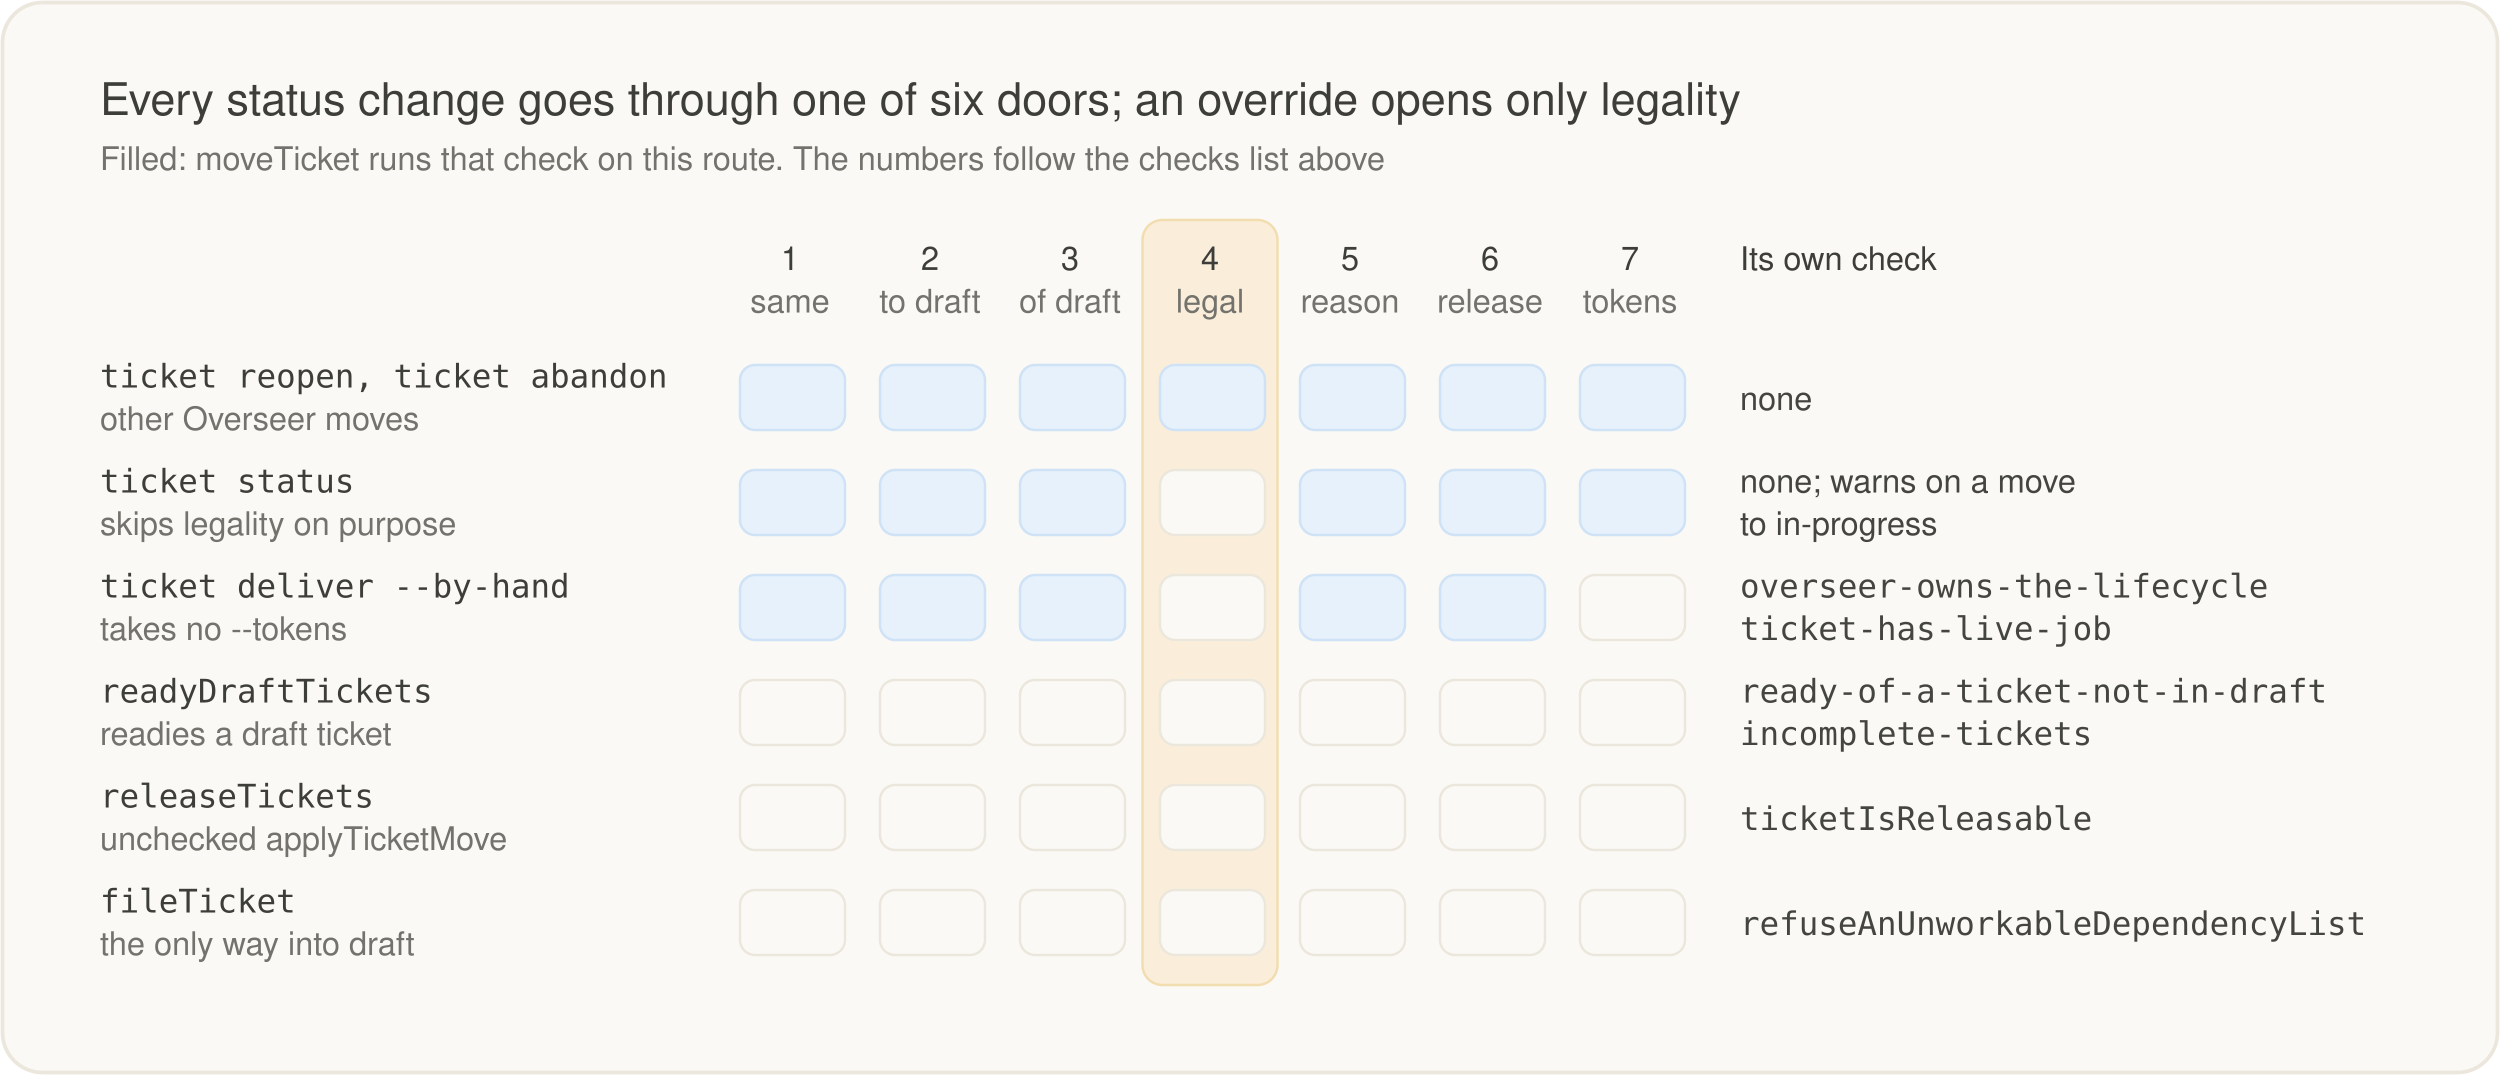
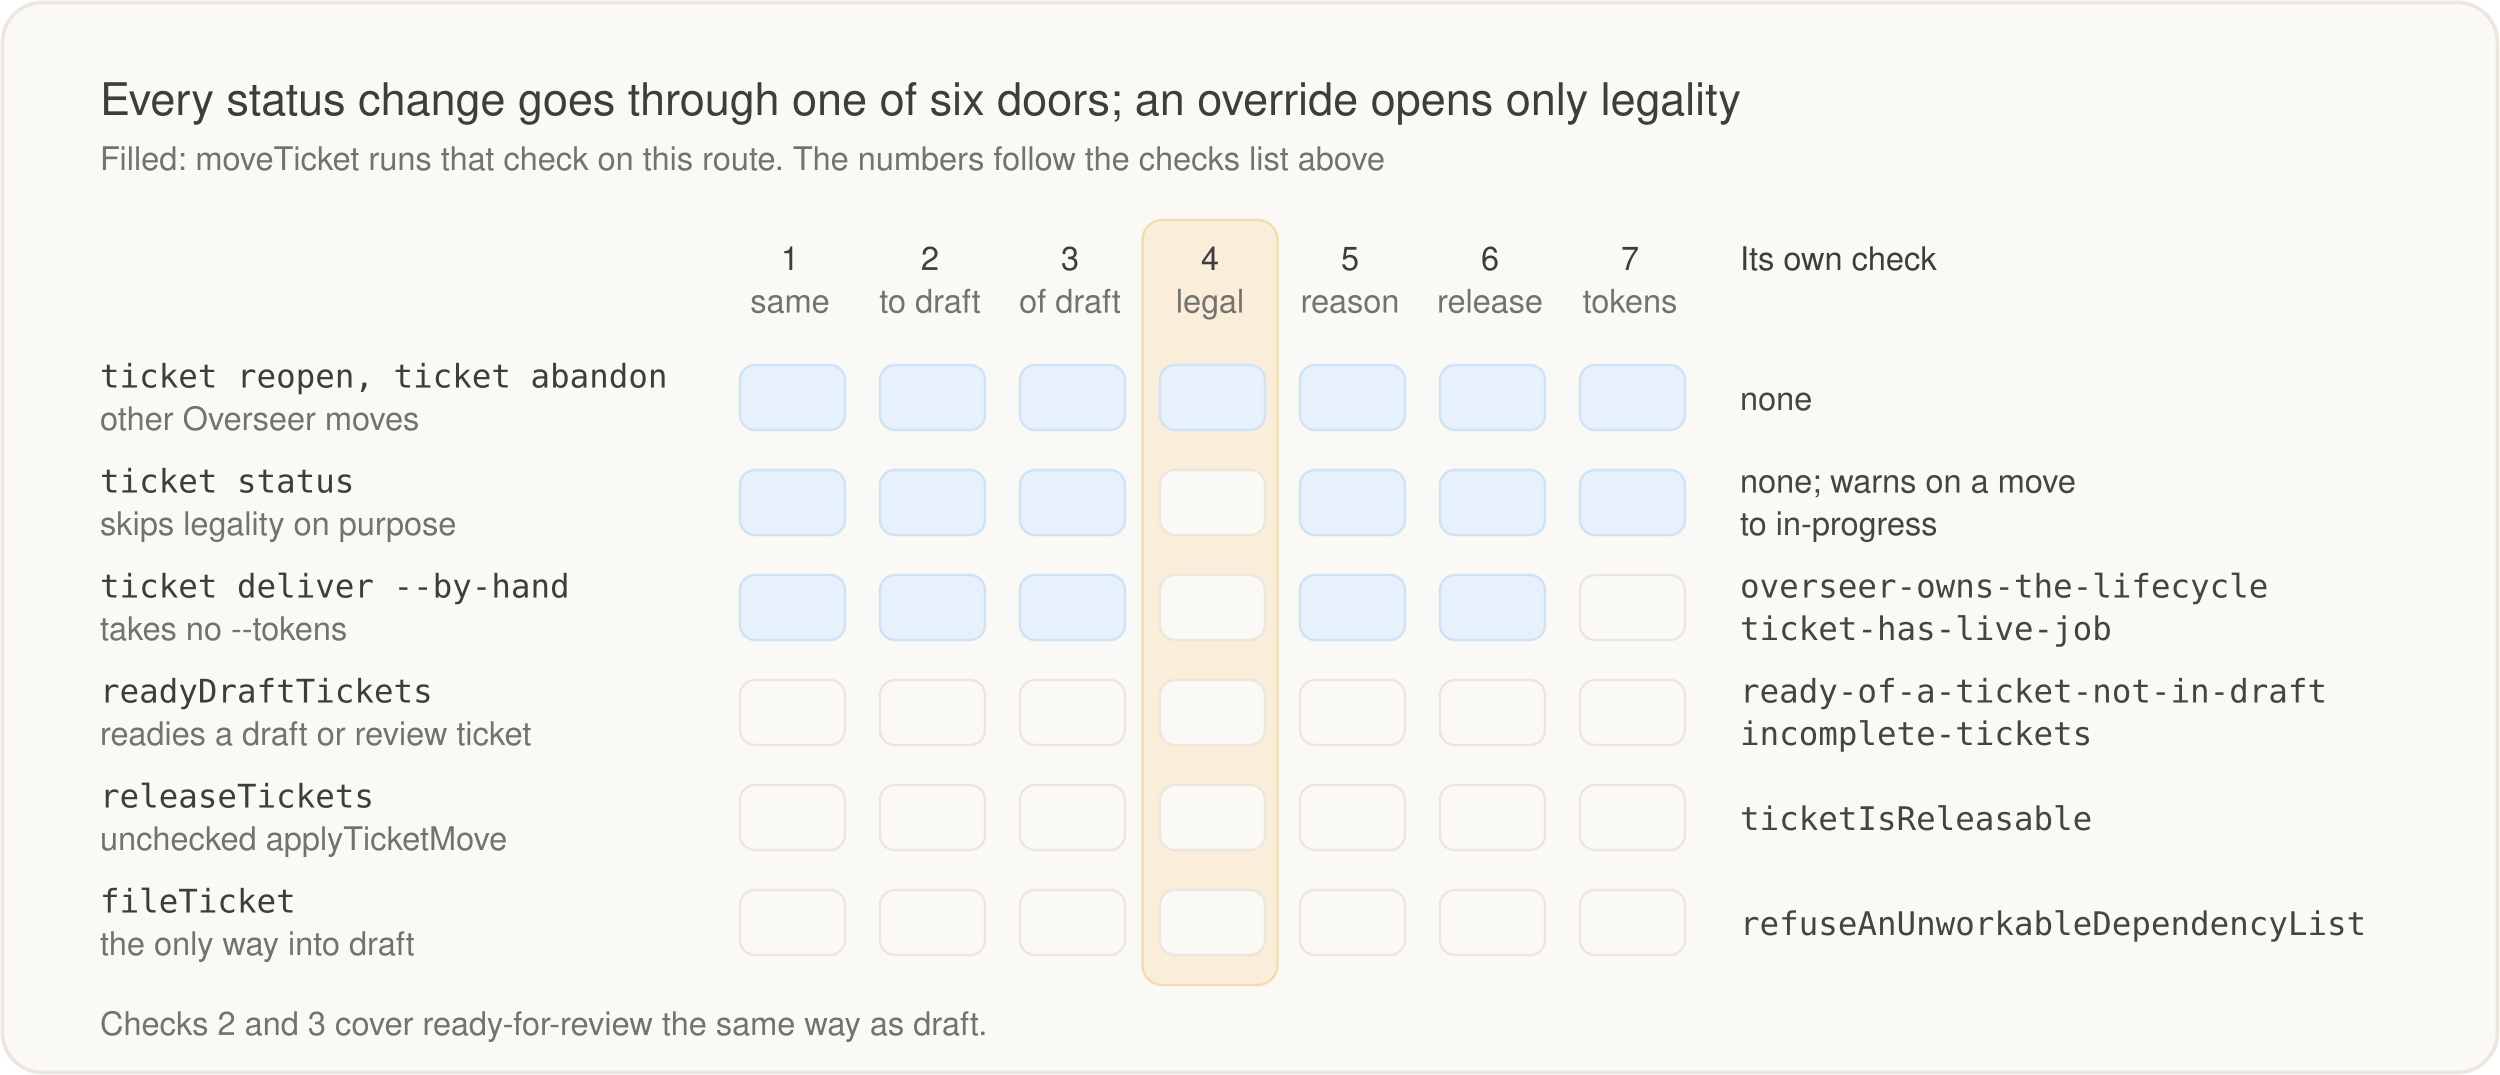
<svg xmlns="http://www.w3.org/2000/svg" width="1000" height="430" viewBox="0 0 1000 430" role="img" font-family="-apple-system,BlinkMacSystemFont,'Segoe UI',Helvetica,Arial,sans-serif">
  <defs>
    <marker id="ah" markerWidth="9" markerHeight="9" refX="6" refY="4.5" orient="auto">
      <path d="M0,0 L8,4.5 L0,9 z" fill="#73726c" />
    </marker>
    <marker id="ahp" markerWidth="9" markerHeight="9" refX="6" refY="4.5" orient="auto">
      <path d="M0,0 L8,4.5 L0,9 z" fill="#854F0B" />
    </marker>
  </defs>
  <rect x="1" y="1" width="998" height="428" rx="16" fill="#FAF9F5" stroke="#ECE7DC" stroke-width="1.5" />
  <text x="40" y="46" font-size="18" font-weight="500" fill="#3d3d3a">Every status change goes through one of six doors; an override opens only legality</text>
  <text x="40" y="68" font-size="13" fill="#73726c">Filled: moveTicket runs that check on this route. The numbers follow the checks list above</text>
  <rect x="457" y="88" width="54" height="306" rx="8" fill="#FAEEDA" stroke="#F2DDB0" />
  <text x="316.0" y="108" font-size="13" fill="#3d3d3a" text-anchor="middle" font-weight="500">1</text>
  <text x="316.0" y="125" font-size="13" fill="#73726c" text-anchor="middle" font-weight="400">same</text>
  <text x="372.0" y="108" font-size="13" fill="#3d3d3a" text-anchor="middle" font-weight="500">2</text>
  <text x="372.0" y="125" font-size="13" fill="#73726c" text-anchor="middle" font-weight="400">to draft</text>
  <text x="428.0" y="108" font-size="13" fill="#3d3d3a" text-anchor="middle" font-weight="500">3</text>
  <text x="428.0" y="125" font-size="13" fill="#73726c" text-anchor="middle" font-weight="400">of draft</text>
  <text x="484.0" y="108" font-size="13" fill="#3d3d3a" text-anchor="middle" font-weight="500">4</text>
  <text x="484.0" y="125" font-size="13" fill="#73726c" text-anchor="middle" font-weight="400">legal</text>
  <text x="540.0" y="108" font-size="13" fill="#3d3d3a" text-anchor="middle" font-weight="500">5</text>
  <text x="540.0" y="125" font-size="13" fill="#73726c" text-anchor="middle" font-weight="400">reason</text>
  <text x="596.0" y="108" font-size="13" fill="#3d3d3a" text-anchor="middle" font-weight="500">6</text>
  <text x="596.0" y="125" font-size="13" fill="#73726c" text-anchor="middle" font-weight="400">release</text>
  <text x="652.0" y="108" font-size="13" fill="#3d3d3a" text-anchor="middle" font-weight="500">7</text>
  <text x="652.0" y="125" font-size="13" fill="#73726c" text-anchor="middle" font-weight="400">tokens</text>
  <text x="696" y="108" font-size="13" fill="#3d3d3a" text-anchor="start" font-weight="500">Its own check</text>
  <text x="40" y="155" font-size="13" fill="#3d3d3a" text-anchor="start" font-weight="500" font-family="ui-monospace,Menlo,Consolas,monospace">ticket reopen, ticket abandon</text>
  <text x="40" y="172" font-size="13" fill="#73726c" text-anchor="start" font-weight="400">other Overseer moves</text>
  <rect x="296" y="146" width="42" height="26" rx="6" fill="#E6F1FB" stroke="#CFE2F6" />
  <rect x="352" y="146" width="42" height="26" rx="6" fill="#E6F1FB" stroke="#CFE2F6" />
  <rect x="408" y="146" width="42" height="26" rx="6" fill="#E6F1FB" stroke="#CFE2F6" />
  <rect x="464" y="146" width="42" height="26" rx="6" fill="#E6F1FB" stroke="#CFE2F6" />
  <rect x="520" y="146" width="42" height="26" rx="6" fill="#E6F1FB" stroke="#CFE2F6" />
  <rect x="576" y="146" width="42" height="26" rx="6" fill="#E6F1FB" stroke="#CFE2F6" />
  <rect x="632" y="146" width="42" height="26" rx="6" fill="#E6F1FB" stroke="#CFE2F6" />
  <text x="696" y="164" font-size="13" fill="#444441" text-anchor="start" font-weight="400">none</text>
  <text x="40" y="197" font-size="13" fill="#3d3d3a" text-anchor="start" font-weight="500" font-family="ui-monospace,Menlo,Consolas,monospace">ticket status</text>
  <text x="40" y="214" font-size="13" fill="#73726c" text-anchor="start" font-weight="400">skips legality on purpose</text>
  <rect x="296" y="188" width="42" height="26" rx="6" fill="#E6F1FB" stroke="#CFE2F6" />
  <rect x="352" y="188" width="42" height="26" rx="6" fill="#E6F1FB" stroke="#CFE2F6" />
  <rect x="408" y="188" width="42" height="26" rx="6" fill="#E6F1FB" stroke="#CFE2F6" />
  <rect x="464" y="188" width="42" height="26" rx="6" fill="#FAF9F5" stroke="#ECE7DC" />
  <rect x="520" y="188" width="42" height="26" rx="6" fill="#E6F1FB" stroke="#CFE2F6" />
  <rect x="576" y="188" width="42" height="26" rx="6" fill="#E6F1FB" stroke="#CFE2F6" />
  <rect x="632" y="188" width="42" height="26" rx="6" fill="#E6F1FB" stroke="#CFE2F6" />
  <text x="696" y="197" font-size="13" fill="#444441" text-anchor="start" font-weight="400">none; warns on a move</text>
  <text x="696" y="214" font-size="13" fill="#444441" text-anchor="start" font-weight="400">to in-progress</text>
  <text x="40" y="239" font-size="13" fill="#3d3d3a" text-anchor="start" font-weight="500" font-family="ui-monospace,Menlo,Consolas,monospace">ticket deliver --by-hand</text>
  <text x="40" y="256" font-size="13" fill="#73726c" text-anchor="start" font-weight="400">takes no --tokens</text>
  <rect x="296" y="230" width="42" height="26" rx="6" fill="#E6F1FB" stroke="#CFE2F6" />
  <rect x="352" y="230" width="42" height="26" rx="6" fill="#E6F1FB" stroke="#CFE2F6" />
  <rect x="408" y="230" width="42" height="26" rx="6" fill="#E6F1FB" stroke="#CFE2F6" />
  <rect x="464" y="230" width="42" height="26" rx="6" fill="#FAF9F5" stroke="#ECE7DC" />
  <rect x="520" y="230" width="42" height="26" rx="6" fill="#E6F1FB" stroke="#CFE2F6" />
  <rect x="576" y="230" width="42" height="26" rx="6" fill="#E6F1FB" stroke="#CFE2F6" />
  <rect x="632" y="230" width="42" height="26" rx="6" fill="#FAF9F5" stroke="#ECE7DC" />
  <text x="696" y="239" font-size="13" fill="#444441" text-anchor="start" font-weight="400" font-family="ui-monospace,Menlo,Consolas,monospace">overseer-owns-the-lifecycle</text>
  <text x="696" y="256" font-size="13" fill="#444441" text-anchor="start" font-weight="400" font-family="ui-monospace,Menlo,Consolas,monospace">ticket-has-live-job</text>
  <text x="40" y="281" font-size="13" fill="#3d3d3a" text-anchor="start" font-weight="500" font-family="ui-monospace,Menlo,Consolas,monospace">readyDraftTickets</text>
-   <text x="40" y="298" font-size="13" fill="#73726c" text-anchor="start" font-weight="400">readies a draft ticket</text>
+   <text x="40" y="298" font-size="13" fill="#73726c" text-anchor="start" font-weight="400">readies a draft or review ticket</text>
  <rect x="296" y="272" width="42" height="26" rx="6" fill="#FAF9F5" stroke="#ECE7DC" />
  <rect x="352" y="272" width="42" height="26" rx="6" fill="#FAF9F5" stroke="#ECE7DC" />
  <rect x="408" y="272" width="42" height="26" rx="6" fill="#FAF9F5" stroke="#ECE7DC" />
  <rect x="464" y="272" width="42" height="26" rx="6" fill="#FAF9F5" stroke="#ECE7DC" />
  <rect x="520" y="272" width="42" height="26" rx="6" fill="#FAF9F5" stroke="#ECE7DC" />
  <rect x="576" y="272" width="42" height="26" rx="6" fill="#FAF9F5" stroke="#ECE7DC" />
  <rect x="632" y="272" width="42" height="26" rx="6" fill="#FAF9F5" stroke="#ECE7DC" />
  <text x="696" y="281" font-size="13" fill="#444441" text-anchor="start" font-weight="400" font-family="ui-monospace,Menlo,Consolas,monospace">ready-of-a-ticket-not-in-draft</text>
  <text x="696" y="298" font-size="13" fill="#444441" text-anchor="start" font-weight="400" font-family="ui-monospace,Menlo,Consolas,monospace">incomplete-tickets</text>
  <text x="40" y="323" font-size="13" fill="#3d3d3a" text-anchor="start" font-weight="500" font-family="ui-monospace,Menlo,Consolas,monospace">releaseTickets</text>
  <text x="40" y="340" font-size="13" fill="#73726c" text-anchor="start" font-weight="400">unchecked applyTicketMove</text>
  <rect x="296" y="314" width="42" height="26" rx="6" fill="#FAF9F5" stroke="#ECE7DC" />
  <rect x="352" y="314" width="42" height="26" rx="6" fill="#FAF9F5" stroke="#ECE7DC" />
  <rect x="408" y="314" width="42" height="26" rx="6" fill="#FAF9F5" stroke="#ECE7DC" />
  <rect x="464" y="314" width="42" height="26" rx="6" fill="#FAF9F5" stroke="#ECE7DC" />
  <rect x="520" y="314" width="42" height="26" rx="6" fill="#FAF9F5" stroke="#ECE7DC" />
  <rect x="576" y="314" width="42" height="26" rx="6" fill="#FAF9F5" stroke="#ECE7DC" />
  <rect x="632" y="314" width="42" height="26" rx="6" fill="#FAF9F5" stroke="#ECE7DC" />
  <text x="696" y="332" font-size="13" fill="#444441" text-anchor="start" font-weight="400" font-family="ui-monospace,Menlo,Consolas,monospace">ticketIsReleasable</text>
  <text x="40" y="365" font-size="13" fill="#3d3d3a" text-anchor="start" font-weight="500" font-family="ui-monospace,Menlo,Consolas,monospace">fileTicket</text>
  <text x="40" y="382" font-size="13" fill="#73726c" text-anchor="start" font-weight="400">the only way into draft</text>
  <rect x="296" y="356" width="42" height="26" rx="6" fill="#FAF9F5" stroke="#ECE7DC" />
  <rect x="352" y="356" width="42" height="26" rx="6" fill="#FAF9F5" stroke="#ECE7DC" />
  <rect x="408" y="356" width="42" height="26" rx="6" fill="#FAF9F5" stroke="#ECE7DC" />
  <rect x="464" y="356" width="42" height="26" rx="6" fill="#FAF9F5" stroke="#ECE7DC" />
  <rect x="520" y="356" width="42" height="26" rx="6" fill="#FAF9F5" stroke="#ECE7DC" />
  <rect x="576" y="356" width="42" height="26" rx="6" fill="#FAF9F5" stroke="#ECE7DC" />
  <rect x="632" y="356" width="42" height="26" rx="6" fill="#FAF9F5" stroke="#ECE7DC" />
  <text x="696" y="374" font-size="13" fill="#444441" text-anchor="start" font-weight="400" font-family="ui-monospace,Menlo,Consolas,monospace">refuseAnUnworkableDependencyList</text>
+   <text x="40" y="414" font-size="13" fill="#73726c">Checks 2 and 3 cover ready-for-review the same way as draft.</text>
</svg>
